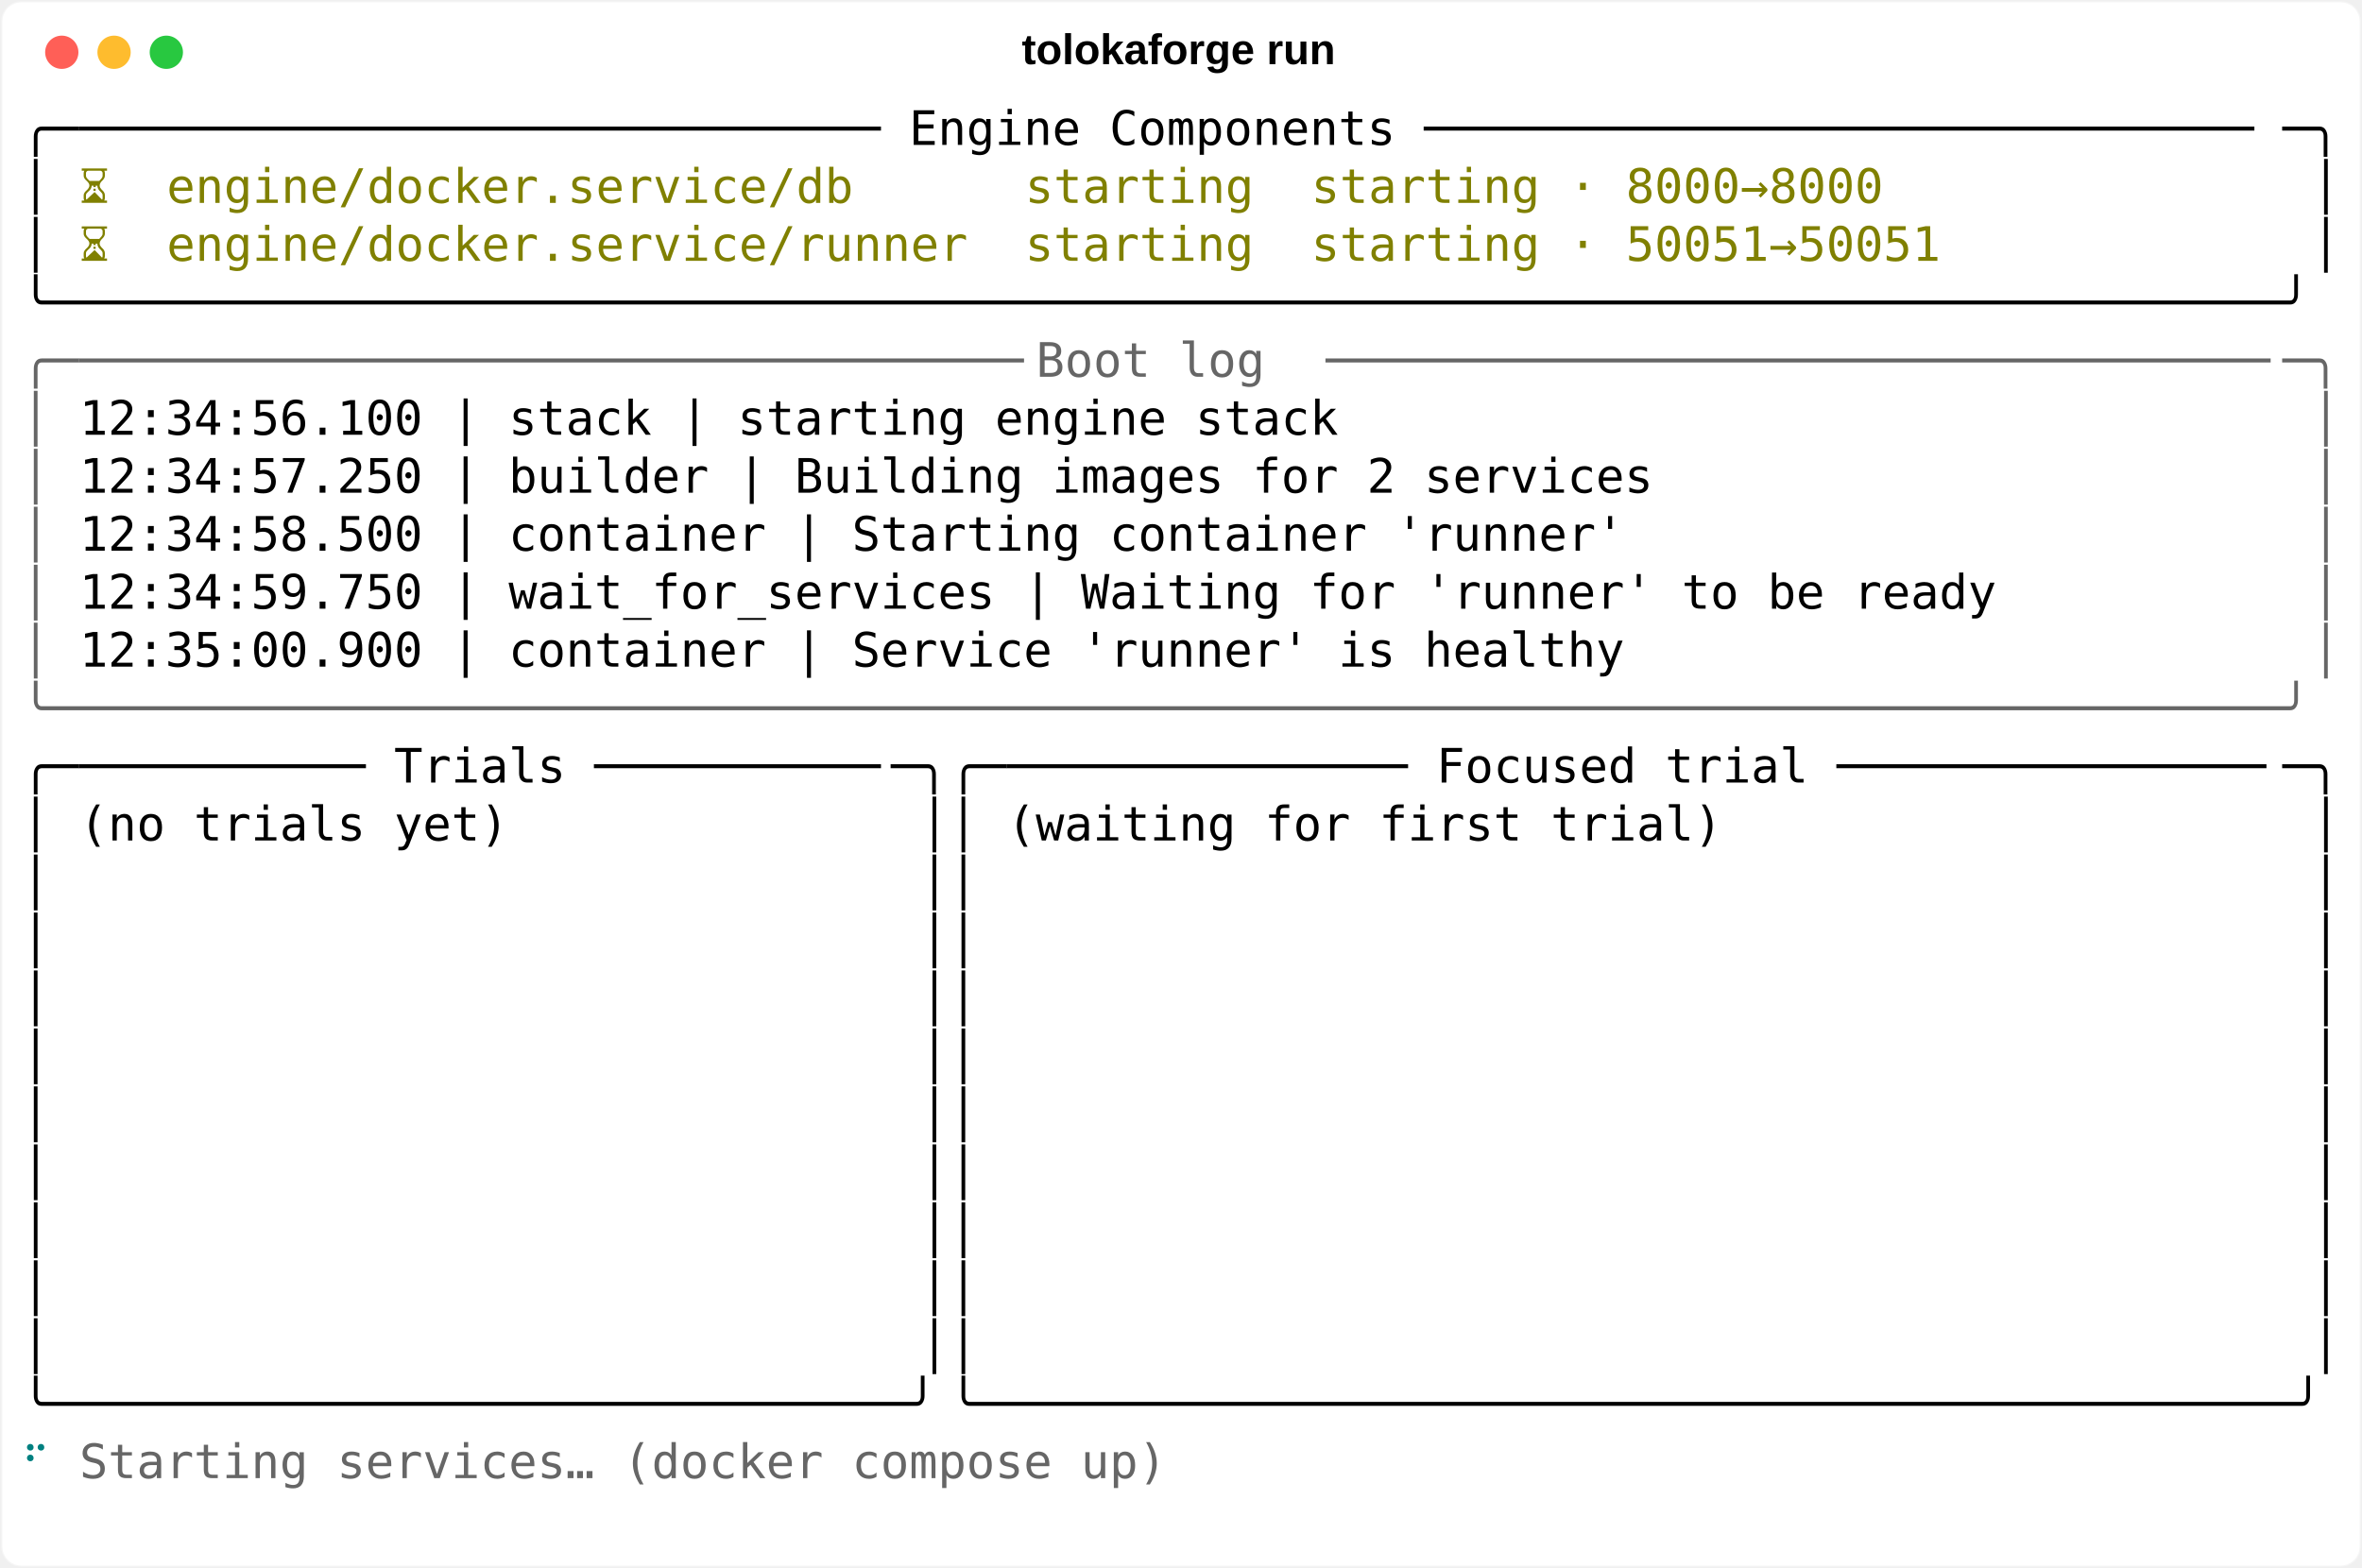
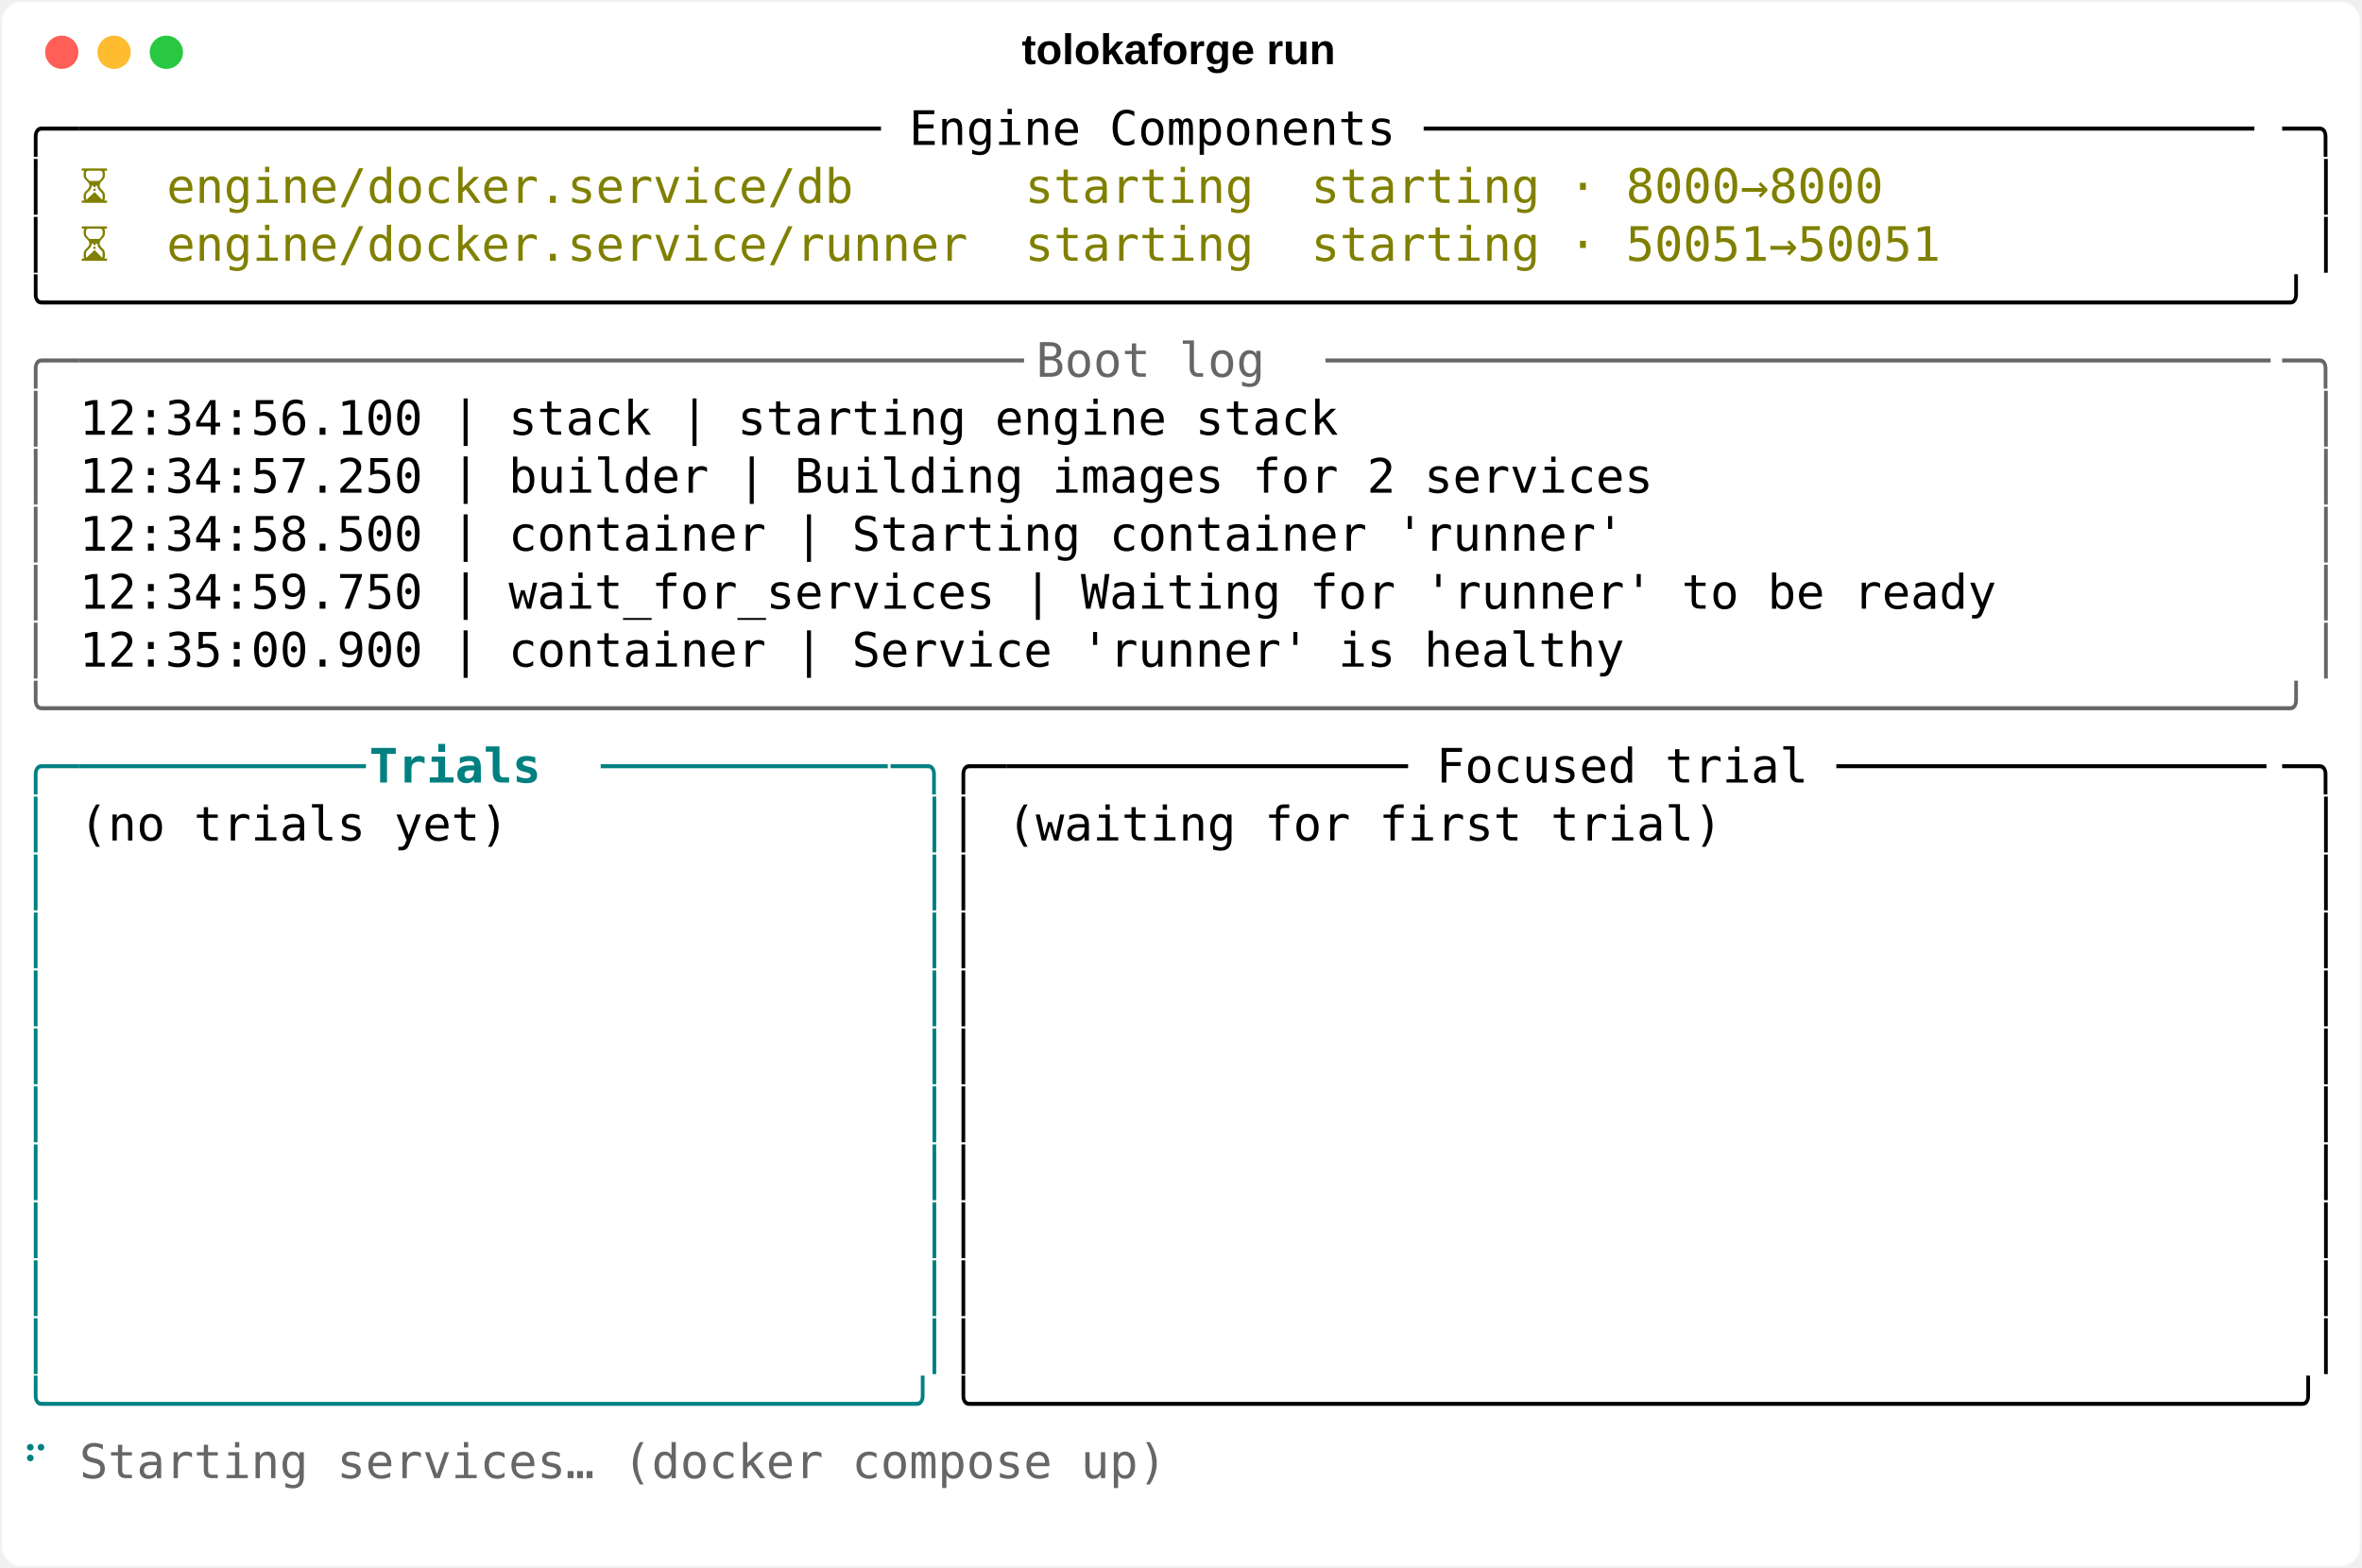
<svg xmlns="http://www.w3.org/2000/svg" class="rich-terminal" viewBox="0 0 994 660.0">
  <style>

    @font-face {
        font-family: "Fira Code";
        src: local("FiraCode-Regular"),
                url("https://cdnjs.cloudflare.com/ajax/libs/firacode/6.2.0/woff2/FiraCode-Regular.woff2") format("woff2"),
                url("https://cdnjs.cloudflare.com/ajax/libs/firacode/6.2.0/woff/FiraCode-Regular.woff") format("woff");
        font-style: normal;
        font-weight: 400;
    }
    @font-face {
        font-family: "Fira Code";
        src: local("FiraCode-Bold"),
                url("https://cdnjs.cloudflare.com/ajax/libs/firacode/6.2.0/woff2/FiraCode-Bold.woff2") format("woff2"),
                url("https://cdnjs.cloudflare.com/ajax/libs/firacode/6.2.0/woff/FiraCode-Bold.woff") format("woff");
        font-style: bold;
        font-weight: 700;
    }

    .tolokaforge-run-display-matrix {
        font-family: Fira Code, monospace;
        font-size: 20px;
        line-height: 24.4px;
        font-variant-east-asian: full-width;
    }

    .tolokaforge-run-display-title {
        font-size: 18px;
        font-weight: bold;
        font-family: arial;
    }

    .tolokaforge-run-display-r1 { fill: #000000 }
.tolokaforge-run-display-r2 { fill: #808000 }
.tolokaforge-run-display-r3 { fill: #666666 }
- .tolokaforge-run-display-r4 { fill: #008080 }
+ .tolokaforge-run-display-r4 { fill: #008080;font-weight: bold }
+ .tolokaforge-run-display-r5 { fill: #008080 }
    </style>
  <defs>
    <clipPath id="tolokaforge-run-display-clip-terminal">
      <rect x="0" y="0" width="975.0" height="609.0" />
    </clipPath>
    <clipPath id="tolokaforge-run-display-line-0">
      <rect x="0" y="1.5" width="976" height="24.65" />
    </clipPath>
    <clipPath id="tolokaforge-run-display-line-1">
      <rect x="0" y="25.9" width="976" height="24.65" />
    </clipPath>
    <clipPath id="tolokaforge-run-display-line-2">
      <rect x="0" y="50.3" width="976" height="24.65" />
    </clipPath>
    <clipPath id="tolokaforge-run-display-line-3">
      <rect x="0" y="74.7" width="976" height="24.65" />
    </clipPath>
    <clipPath id="tolokaforge-run-display-line-4">
      <rect x="0" y="99.1" width="976" height="24.65" />
    </clipPath>
    <clipPath id="tolokaforge-run-display-line-5">
      <rect x="0" y="123.5" width="976" height="24.65" />
    </clipPath>
    <clipPath id="tolokaforge-run-display-line-6">
      <rect x="0" y="147.9" width="976" height="24.65" />
    </clipPath>
    <clipPath id="tolokaforge-run-display-line-7">
      <rect x="0" y="172.3" width="976" height="24.65" />
    </clipPath>
    <clipPath id="tolokaforge-run-display-line-8">
      <rect x="0" y="196.7" width="976" height="24.65" />
    </clipPath>
    <clipPath id="tolokaforge-run-display-line-9">
      <rect x="0" y="221.1" width="976" height="24.65" />
    </clipPath>
    <clipPath id="tolokaforge-run-display-line-10">
      <rect x="0" y="245.5" width="976" height="24.65" />
    </clipPath>
    <clipPath id="tolokaforge-run-display-line-11">
      <rect x="0" y="269.9" width="976" height="24.65" />
    </clipPath>
    <clipPath id="tolokaforge-run-display-line-12">
      <rect x="0" y="294.3" width="976" height="24.65" />
    </clipPath>
    <clipPath id="tolokaforge-run-display-line-13">
      <rect x="0" y="318.7" width="976" height="24.65" />
    </clipPath>
    <clipPath id="tolokaforge-run-display-line-14">
      <rect x="0" y="343.1" width="976" height="24.65" />
    </clipPath>
    <clipPath id="tolokaforge-run-display-line-15">
      <rect x="0" y="367.5" width="976" height="24.65" />
    </clipPath>
    <clipPath id="tolokaforge-run-display-line-16">
      <rect x="0" y="391.9" width="976" height="24.65" />
    </clipPath>
    <clipPath id="tolokaforge-run-display-line-17">
      <rect x="0" y="416.3" width="976" height="24.65" />
    </clipPath>
    <clipPath id="tolokaforge-run-display-line-18">
      <rect x="0" y="440.7" width="976" height="24.65" />
    </clipPath>
    <clipPath id="tolokaforge-run-display-line-19">
      <rect x="0" y="465.1" width="976" height="24.65" />
    </clipPath>
    <clipPath id="tolokaforge-run-display-line-20">
      <rect x="0" y="489.5" width="976" height="24.65" />
    </clipPath>
    <clipPath id="tolokaforge-run-display-line-21">
      <rect x="0" y="513.9" width="976" height="24.65" />
    </clipPath>
    <clipPath id="tolokaforge-run-display-line-22">
      <rect x="0" y="538.3" width="976" height="24.65" />
    </clipPath>
    <clipPath id="tolokaforge-run-display-line-23">
      <rect x="0" y="562.7" width="976" height="24.65" />
    </clipPath>
  </defs>
  <rect fill="#ffffff" stroke="rgba(255,255,255,0.35)" stroke-width="1" x="1" y="1" width="992" height="658" rx="8" />
  <text class="tolokaforge-run-display-title" fill="#000000" text-anchor="middle" x="496" y="27">tolokaforge run</text>
  <g transform="translate(26,22)">
    <circle cx="0" cy="0" r="7" fill="#ff5f57" />
    <circle cx="22" cy="0" r="7" fill="#febc2e" />
    <circle cx="44" cy="0" r="7" fill="#28c840" />
  </g>
  <g transform="translate(9, 41)" clip-path="url(#tolokaforge-run-display-clip-terminal)">
    <g class="tolokaforge-run-display-matrix">
      <text class="tolokaforge-run-display-r1" x="0" y="20" textLength="24.4" clip-path="url(#tolokaforge-run-display-line-0)">╭─</text>
      <text class="tolokaforge-run-display-r1" x="24.4" y="20" textLength="927.2" clip-path="url(#tolokaforge-run-display-line-0)">──────────────────────────── Engine Components ─────────────────────────────</text>
      <text class="tolokaforge-run-display-r1" x="951.6" y="20" textLength="24.4" clip-path="url(#tolokaforge-run-display-line-0)">─╮</text>
      <text class="tolokaforge-run-display-r1" x="976" y="20" textLength="12.2" clip-path="url(#tolokaforge-run-display-line-0)">
</text>
      <text class="tolokaforge-run-display-r1" x="0" y="44.4" textLength="12.2" clip-path="url(#tolokaforge-run-display-line-1)">│</text>
      <text class="tolokaforge-run-display-r2" x="24.4" y="44.4" textLength="793" clip-path="url(#tolokaforge-run-display-line-1)">  ⏳  engine/docker.service/db      starting  starting · 8000→8000</text>
      <text class="tolokaforge-run-display-r1" x="963.8" y="44.4" textLength="12.2" clip-path="url(#tolokaforge-run-display-line-1)">│</text>
      <text class="tolokaforge-run-display-r1" x="976" y="44.4" textLength="12.2" clip-path="url(#tolokaforge-run-display-line-1)">
</text>
      <text class="tolokaforge-run-display-r1" x="0" y="68.8" textLength="12.2" clip-path="url(#tolokaforge-run-display-line-2)">│</text>
      <text class="tolokaforge-run-display-r2" x="24.4" y="68.8" textLength="817.4" clip-path="url(#tolokaforge-run-display-line-2)">  ⏳  engine/docker.service/runner  starting  starting · 50051→50051</text>
      <text class="tolokaforge-run-display-r1" x="963.8" y="68.8" textLength="12.2" clip-path="url(#tolokaforge-run-display-line-2)">│</text>
      <text class="tolokaforge-run-display-r1" x="976" y="68.8" textLength="12.2" clip-path="url(#tolokaforge-run-display-line-2)">
</text>
      <text class="tolokaforge-run-display-r1" x="0" y="93.2" textLength="976" clip-path="url(#tolokaforge-run-display-line-3)">╰──────────────────────────────────────────────────────────────────────────────╯</text>
      <text class="tolokaforge-run-display-r1" x="976" y="93.2" textLength="12.2" clip-path="url(#tolokaforge-run-display-line-3)">
</text>
      <text class="tolokaforge-run-display-r3" x="0" y="117.6" textLength="24.4" clip-path="url(#tolokaforge-run-display-line-4)">╭─</text>
      <text class="tolokaforge-run-display-r3" x="24.4" y="117.6" textLength="402.6" clip-path="url(#tolokaforge-run-display-line-4)">─────────────────────────────────</text>
      <text class="tolokaforge-run-display-r3" x="427" y="117.6" textLength="122" clip-path="url(#tolokaforge-run-display-line-4)"> Boot log </text>
      <text class="tolokaforge-run-display-r3" x="549" y="117.6" textLength="402.6" clip-path="url(#tolokaforge-run-display-line-4)">─────────────────────────────────</text>
      <text class="tolokaforge-run-display-r3" x="951.6" y="117.6" textLength="24.4" clip-path="url(#tolokaforge-run-display-line-4)">─╮</text>
      <text class="tolokaforge-run-display-r1" x="976" y="117.6" textLength="12.2" clip-path="url(#tolokaforge-run-display-line-4)">
</text>
      <text class="tolokaforge-run-display-r3" x="0" y="142" textLength="12.2" clip-path="url(#tolokaforge-run-display-line-5)">│</text>
      <text class="tolokaforge-run-display-r1" x="24.4" y="142" textLength="536.8" clip-path="url(#tolokaforge-run-display-line-5)">12:34:56.100 | stack | starting engine stack</text>
      <text class="tolokaforge-run-display-r3" x="963.8" y="142" textLength="12.2" clip-path="url(#tolokaforge-run-display-line-5)">│</text>
      <text class="tolokaforge-run-display-r1" x="976" y="142" textLength="12.2" clip-path="url(#tolokaforge-run-display-line-5)">
</text>
      <text class="tolokaforge-run-display-r3" x="0" y="166.4" textLength="12.2" clip-path="url(#tolokaforge-run-display-line-6)">│</text>
      <text class="tolokaforge-run-display-r1" x="24.4" y="166.4" textLength="671" clip-path="url(#tolokaforge-run-display-line-6)">12:34:57.250 | builder | Building images for 2 services</text>
      <text class="tolokaforge-run-display-r3" x="963.8" y="166.4" textLength="12.2" clip-path="url(#tolokaforge-run-display-line-6)">│</text>
      <text class="tolokaforge-run-display-r1" x="976" y="166.4" textLength="12.2" clip-path="url(#tolokaforge-run-display-line-6)">
</text>
      <text class="tolokaforge-run-display-r3" x="0" y="190.8" textLength="12.2" clip-path="url(#tolokaforge-run-display-line-7)">│</text>
      <text class="tolokaforge-run-display-r1" x="24.4" y="190.8" textLength="658.8" clip-path="url(#tolokaforge-run-display-line-7)">12:34:58.500 | container | Starting container 'runner'</text>
      <text class="tolokaforge-run-display-r3" x="963.8" y="190.8" textLength="12.2" clip-path="url(#tolokaforge-run-display-line-7)">│</text>
      <text class="tolokaforge-run-display-r1" x="976" y="190.8" textLength="12.2" clip-path="url(#tolokaforge-run-display-line-7)">
</text>
      <text class="tolokaforge-run-display-r3" x="0" y="215.2" textLength="12.2" clip-path="url(#tolokaforge-run-display-line-8)">│</text>
      <text class="tolokaforge-run-display-r1" x="24.4" y="215.2" textLength="817.4" clip-path="url(#tolokaforge-run-display-line-8)">12:34:59.750 | wait_for_services | Waiting for 'runner' to be ready</text>
      <text class="tolokaforge-run-display-r3" x="963.8" y="215.2" textLength="12.2" clip-path="url(#tolokaforge-run-display-line-8)">│</text>
      <text class="tolokaforge-run-display-r1" x="976" y="215.2" textLength="12.2" clip-path="url(#tolokaforge-run-display-line-8)">
</text>
      <text class="tolokaforge-run-display-r3" x="0" y="239.6" textLength="12.2" clip-path="url(#tolokaforge-run-display-line-9)">│</text>
      <text class="tolokaforge-run-display-r1" x="24.4" y="239.6" textLength="658.8" clip-path="url(#tolokaforge-run-display-line-9)">12:35:00.900 | container | Service 'runner' is healthy</text>
      <text class="tolokaforge-run-display-r3" x="963.8" y="239.6" textLength="12.2" clip-path="url(#tolokaforge-run-display-line-9)">│</text>
      <text class="tolokaforge-run-display-r1" x="976" y="239.6" textLength="12.2" clip-path="url(#tolokaforge-run-display-line-9)">
</text>
      <text class="tolokaforge-run-display-r3" x="0" y="264" textLength="976" clip-path="url(#tolokaforge-run-display-line-10)">╰──────────────────────────────────────────────────────────────────────────────╯</text>
      <text class="tolokaforge-run-display-r1" x="976" y="264" textLength="12.2" clip-path="url(#tolokaforge-run-display-line-10)">
</text>
-       <text class="tolokaforge-run-display-r1" x="0" y="288.4" textLength="24.4" clip-path="url(#tolokaforge-run-display-line-11)">╭─</text>
-       <text class="tolokaforge-run-display-r1" x="24.4" y="288.4" textLength="341.6" clip-path="url(#tolokaforge-run-display-line-11)">────────── Trials ──────────</text>
-       <text class="tolokaforge-run-display-r1" x="366" y="288.4" textLength="24.4" clip-path="url(#tolokaforge-run-display-line-11)">─╮</text>
+       <text class="tolokaforge-run-display-r4" x="0" y="288.4" textLength="24.4" clip-path="url(#tolokaforge-run-display-line-11)">╭─</text>
+       <text class="tolokaforge-run-display-r4" x="24.4" y="288.4" textLength="122" clip-path="url(#tolokaforge-run-display-line-11)">──────────</text>
+       <text class="tolokaforge-run-display-r4" x="146.4" y="288.4" textLength="97.6" clip-path="url(#tolokaforge-run-display-line-11)"> Trials </text>
+       <text class="tolokaforge-run-display-r4" x="244" y="288.4" textLength="122" clip-path="url(#tolokaforge-run-display-line-11)">──────────</text>
+       <text class="tolokaforge-run-display-r4" x="366" y="288.4" textLength="24.4" clip-path="url(#tolokaforge-run-display-line-11)">─╮</text>
      <text class="tolokaforge-run-display-r1" x="390.4" y="288.4" textLength="24.4" clip-path="url(#tolokaforge-run-display-line-11)">╭─</text>
      <text class="tolokaforge-run-display-r1" x="414.8" y="288.4" textLength="536.8" clip-path="url(#tolokaforge-run-display-line-11)">────────────── Focused trial ───────────────</text>
      <text class="tolokaforge-run-display-r1" x="951.6" y="288.4" textLength="24.4" clip-path="url(#tolokaforge-run-display-line-11)">─╮</text>
      <text class="tolokaforge-run-display-r1" x="976" y="288.4" textLength="12.2" clip-path="url(#tolokaforge-run-display-line-11)">
</text>
-       <text class="tolokaforge-run-display-r1" x="0" y="312.8" textLength="12.2" clip-path="url(#tolokaforge-run-display-line-12)">│</text>
+       <text class="tolokaforge-run-display-r4" x="0" y="312.8" textLength="12.2" clip-path="url(#tolokaforge-run-display-line-12)">│</text>
      <text class="tolokaforge-run-display-r1" x="24.4" y="312.8" textLength="183" clip-path="url(#tolokaforge-run-display-line-12)">(no trials yet)</text>
-       <text class="tolokaforge-run-display-r1" x="378.2" y="312.8" textLength="12.2" clip-path="url(#tolokaforge-run-display-line-12)">│</text>
+       <text class="tolokaforge-run-display-r4" x="378.2" y="312.8" textLength="12.2" clip-path="url(#tolokaforge-run-display-line-12)">│</text>
      <text class="tolokaforge-run-display-r1" x="390.4" y="312.8" textLength="12.2" clip-path="url(#tolokaforge-run-display-line-12)">│</text>
      <text class="tolokaforge-run-display-r1" x="414.8" y="312.8" textLength="305" clip-path="url(#tolokaforge-run-display-line-12)">(waiting for first trial)</text>
      <text class="tolokaforge-run-display-r1" x="963.8" y="312.8" textLength="12.2" clip-path="url(#tolokaforge-run-display-line-12)">│</text>
      <text class="tolokaforge-run-display-r1" x="976" y="312.8" textLength="12.2" clip-path="url(#tolokaforge-run-display-line-12)">
</text>
-       <text class="tolokaforge-run-display-r1" x="0" y="337.2" textLength="12.2" clip-path="url(#tolokaforge-run-display-line-13)">│</text>
-       <text class="tolokaforge-run-display-r1" x="378.2" y="337.2" textLength="12.2" clip-path="url(#tolokaforge-run-display-line-13)">│</text>
+       <text class="tolokaforge-run-display-r4" x="0" y="337.2" textLength="12.2" clip-path="url(#tolokaforge-run-display-line-13)">│</text>
+       <text class="tolokaforge-run-display-r4" x="378.2" y="337.2" textLength="12.2" clip-path="url(#tolokaforge-run-display-line-13)">│</text>
      <text class="tolokaforge-run-display-r1" x="390.4" y="337.2" textLength="12.2" clip-path="url(#tolokaforge-run-display-line-13)">│</text>
      <text class="tolokaforge-run-display-r1" x="963.8" y="337.2" textLength="12.2" clip-path="url(#tolokaforge-run-display-line-13)">│</text>
      <text class="tolokaforge-run-display-r1" x="976" y="337.2" textLength="12.2" clip-path="url(#tolokaforge-run-display-line-13)">
</text>
-       <text class="tolokaforge-run-display-r1" x="0" y="361.6" textLength="12.2" clip-path="url(#tolokaforge-run-display-line-14)">│</text>
-       <text class="tolokaforge-run-display-r1" x="378.2" y="361.6" textLength="12.2" clip-path="url(#tolokaforge-run-display-line-14)">│</text>
+       <text class="tolokaforge-run-display-r4" x="0" y="361.6" textLength="12.2" clip-path="url(#tolokaforge-run-display-line-14)">│</text>
+       <text class="tolokaforge-run-display-r4" x="378.2" y="361.6" textLength="12.2" clip-path="url(#tolokaforge-run-display-line-14)">│</text>
      <text class="tolokaforge-run-display-r1" x="390.4" y="361.6" textLength="12.2" clip-path="url(#tolokaforge-run-display-line-14)">│</text>
      <text class="tolokaforge-run-display-r1" x="963.8" y="361.6" textLength="12.2" clip-path="url(#tolokaforge-run-display-line-14)">│</text>
      <text class="tolokaforge-run-display-r1" x="976" y="361.6" textLength="12.2" clip-path="url(#tolokaforge-run-display-line-14)">
</text>
-       <text class="tolokaforge-run-display-r1" x="0" y="386" textLength="12.2" clip-path="url(#tolokaforge-run-display-line-15)">│</text>
-       <text class="tolokaforge-run-display-r1" x="378.2" y="386" textLength="12.2" clip-path="url(#tolokaforge-run-display-line-15)">│</text>
+       <text class="tolokaforge-run-display-r4" x="0" y="386" textLength="12.2" clip-path="url(#tolokaforge-run-display-line-15)">│</text>
+       <text class="tolokaforge-run-display-r4" x="378.2" y="386" textLength="12.2" clip-path="url(#tolokaforge-run-display-line-15)">│</text>
      <text class="tolokaforge-run-display-r1" x="390.4" y="386" textLength="12.2" clip-path="url(#tolokaforge-run-display-line-15)">│</text>
      <text class="tolokaforge-run-display-r1" x="963.8" y="386" textLength="12.2" clip-path="url(#tolokaforge-run-display-line-15)">│</text>
      <text class="tolokaforge-run-display-r1" x="976" y="386" textLength="12.2" clip-path="url(#tolokaforge-run-display-line-15)">
</text>
-       <text class="tolokaforge-run-display-r1" x="0" y="410.4" textLength="12.2" clip-path="url(#tolokaforge-run-display-line-16)">│</text>
-       <text class="tolokaforge-run-display-r1" x="378.2" y="410.4" textLength="12.2" clip-path="url(#tolokaforge-run-display-line-16)">│</text>
+       <text class="tolokaforge-run-display-r4" x="0" y="410.4" textLength="12.2" clip-path="url(#tolokaforge-run-display-line-16)">│</text>
+       <text class="tolokaforge-run-display-r4" x="378.2" y="410.4" textLength="12.2" clip-path="url(#tolokaforge-run-display-line-16)">│</text>
      <text class="tolokaforge-run-display-r1" x="390.4" y="410.4" textLength="12.2" clip-path="url(#tolokaforge-run-display-line-16)">│</text>
      <text class="tolokaforge-run-display-r1" x="963.8" y="410.4" textLength="12.2" clip-path="url(#tolokaforge-run-display-line-16)">│</text>
      <text class="tolokaforge-run-display-r1" x="976" y="410.4" textLength="12.2" clip-path="url(#tolokaforge-run-display-line-16)">
</text>
-       <text class="tolokaforge-run-display-r1" x="0" y="434.8" textLength="12.2" clip-path="url(#tolokaforge-run-display-line-17)">│</text>
-       <text class="tolokaforge-run-display-r1" x="378.2" y="434.8" textLength="12.2" clip-path="url(#tolokaforge-run-display-line-17)">│</text>
+       <text class="tolokaforge-run-display-r4" x="0" y="434.8" textLength="12.2" clip-path="url(#tolokaforge-run-display-line-17)">│</text>
+       <text class="tolokaforge-run-display-r4" x="378.2" y="434.8" textLength="12.2" clip-path="url(#tolokaforge-run-display-line-17)">│</text>
      <text class="tolokaforge-run-display-r1" x="390.4" y="434.8" textLength="12.2" clip-path="url(#tolokaforge-run-display-line-17)">│</text>
      <text class="tolokaforge-run-display-r1" x="963.8" y="434.8" textLength="12.2" clip-path="url(#tolokaforge-run-display-line-17)">│</text>
      <text class="tolokaforge-run-display-r1" x="976" y="434.8" textLength="12.2" clip-path="url(#tolokaforge-run-display-line-17)">
</text>
-       <text class="tolokaforge-run-display-r1" x="0" y="459.2" textLength="12.2" clip-path="url(#tolokaforge-run-display-line-18)">│</text>
-       <text class="tolokaforge-run-display-r1" x="378.2" y="459.2" textLength="12.2" clip-path="url(#tolokaforge-run-display-line-18)">│</text>
+       <text class="tolokaforge-run-display-r4" x="0" y="459.2" textLength="12.2" clip-path="url(#tolokaforge-run-display-line-18)">│</text>
+       <text class="tolokaforge-run-display-r4" x="378.2" y="459.2" textLength="12.2" clip-path="url(#tolokaforge-run-display-line-18)">│</text>
      <text class="tolokaforge-run-display-r1" x="390.4" y="459.2" textLength="12.2" clip-path="url(#tolokaforge-run-display-line-18)">│</text>
      <text class="tolokaforge-run-display-r1" x="963.8" y="459.2" textLength="12.2" clip-path="url(#tolokaforge-run-display-line-18)">│</text>
      <text class="tolokaforge-run-display-r1" x="976" y="459.2" textLength="12.2" clip-path="url(#tolokaforge-run-display-line-18)">
</text>
-       <text class="tolokaforge-run-display-r1" x="0" y="483.6" textLength="12.2" clip-path="url(#tolokaforge-run-display-line-19)">│</text>
-       <text class="tolokaforge-run-display-r1" x="378.2" y="483.6" textLength="12.2" clip-path="url(#tolokaforge-run-display-line-19)">│</text>
+       <text class="tolokaforge-run-display-r4" x="0" y="483.6" textLength="12.2" clip-path="url(#tolokaforge-run-display-line-19)">│</text>
+       <text class="tolokaforge-run-display-r4" x="378.2" y="483.6" textLength="12.2" clip-path="url(#tolokaforge-run-display-line-19)">│</text>
      <text class="tolokaforge-run-display-r1" x="390.4" y="483.6" textLength="12.2" clip-path="url(#tolokaforge-run-display-line-19)">│</text>
      <text class="tolokaforge-run-display-r1" x="963.8" y="483.6" textLength="12.2" clip-path="url(#tolokaforge-run-display-line-19)">│</text>
      <text class="tolokaforge-run-display-r1" x="976" y="483.6" textLength="12.2" clip-path="url(#tolokaforge-run-display-line-19)">
</text>
-       <text class="tolokaforge-run-display-r1" x="0" y="508" textLength="12.2" clip-path="url(#tolokaforge-run-display-line-20)">│</text>
-       <text class="tolokaforge-run-display-r1" x="378.2" y="508" textLength="12.2" clip-path="url(#tolokaforge-run-display-line-20)">│</text>
+       <text class="tolokaforge-run-display-r4" x="0" y="508" textLength="12.2" clip-path="url(#tolokaforge-run-display-line-20)">│</text>
+       <text class="tolokaforge-run-display-r4" x="378.2" y="508" textLength="12.2" clip-path="url(#tolokaforge-run-display-line-20)">│</text>
      <text class="tolokaforge-run-display-r1" x="390.4" y="508" textLength="12.2" clip-path="url(#tolokaforge-run-display-line-20)">│</text>
      <text class="tolokaforge-run-display-r1" x="963.8" y="508" textLength="12.2" clip-path="url(#tolokaforge-run-display-line-20)">│</text>
      <text class="tolokaforge-run-display-r1" x="976" y="508" textLength="12.2" clip-path="url(#tolokaforge-run-display-line-20)">
</text>
-       <text class="tolokaforge-run-display-r1" x="0" y="532.4" textLength="12.2" clip-path="url(#tolokaforge-run-display-line-21)">│</text>
-       <text class="tolokaforge-run-display-r1" x="378.2" y="532.4" textLength="12.2" clip-path="url(#tolokaforge-run-display-line-21)">│</text>
+       <text class="tolokaforge-run-display-r4" x="0" y="532.4" textLength="12.2" clip-path="url(#tolokaforge-run-display-line-21)">│</text>
+       <text class="tolokaforge-run-display-r4" x="378.2" y="532.4" textLength="12.2" clip-path="url(#tolokaforge-run-display-line-21)">│</text>
      <text class="tolokaforge-run-display-r1" x="390.4" y="532.4" textLength="12.2" clip-path="url(#tolokaforge-run-display-line-21)">│</text>
      <text class="tolokaforge-run-display-r1" x="963.8" y="532.4" textLength="12.2" clip-path="url(#tolokaforge-run-display-line-21)">│</text>
      <text class="tolokaforge-run-display-r1" x="976" y="532.4" textLength="12.2" clip-path="url(#tolokaforge-run-display-line-21)">
</text>
-       <text class="tolokaforge-run-display-r1" x="0" y="556.8" textLength="390.4" clip-path="url(#tolokaforge-run-display-line-22)">╰──────────────────────────────╯</text>
+       <text class="tolokaforge-run-display-r4" x="0" y="556.8" textLength="390.4" clip-path="url(#tolokaforge-run-display-line-22)">╰──────────────────────────────╯</text>
      <text class="tolokaforge-run-display-r1" x="390.4" y="556.8" textLength="585.6" clip-path="url(#tolokaforge-run-display-line-22)">╰──────────────────────────────────────────────╯</text>
      <text class="tolokaforge-run-display-r1" x="976" y="556.8" textLength="12.2" clip-path="url(#tolokaforge-run-display-line-22)">
</text>
-       <text class="tolokaforge-run-display-r4" x="0" y="581.2" textLength="12.2" clip-path="url(#tolokaforge-run-display-line-23)">⠋</text>
+       <text class="tolokaforge-run-display-r5" x="0" y="581.2" textLength="12.2" clip-path="url(#tolokaforge-run-display-line-23)">⠋</text>
      <text class="tolokaforge-run-display-r3" x="24.4" y="581.2" textLength="463.6" clip-path="url(#tolokaforge-run-display-line-23)">Starting services… (docker compose up)</text>
      <text class="tolokaforge-run-display-r1" x="976" y="581.2" textLength="12.2" clip-path="url(#tolokaforge-run-display-line-23)">
</text>
      <text class="tolokaforge-run-display-r1" x="976" y="605.6" textLength="12.2" clip-path="url(#tolokaforge-run-display-line-24)">
</text>
    </g>
  </g>
</svg>
